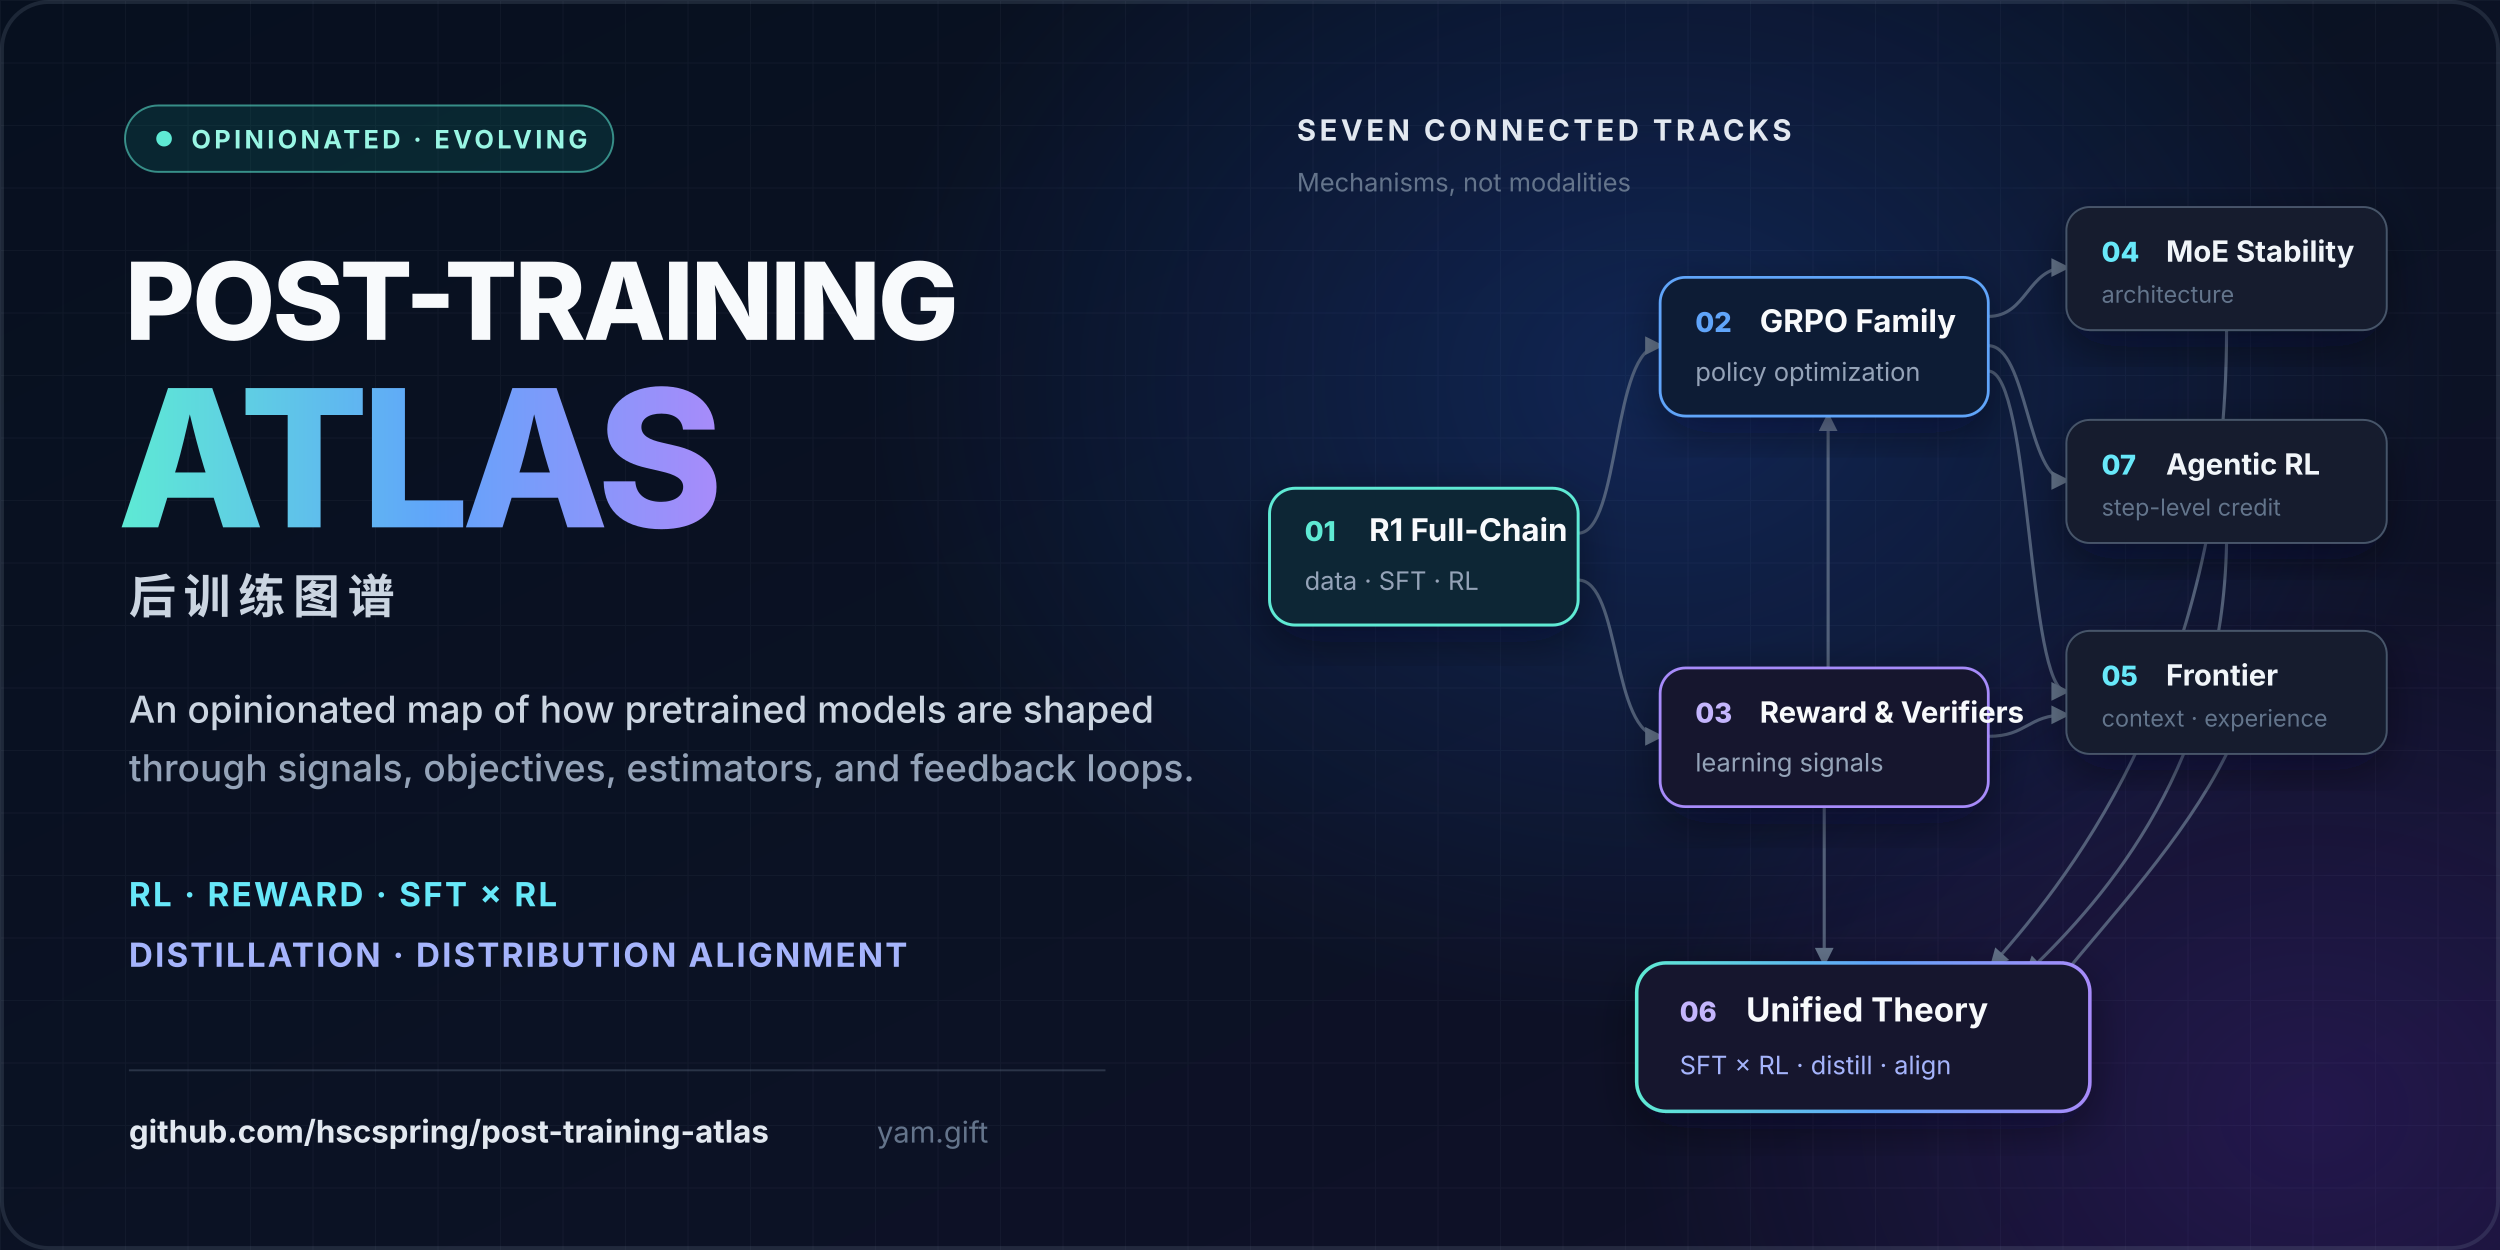
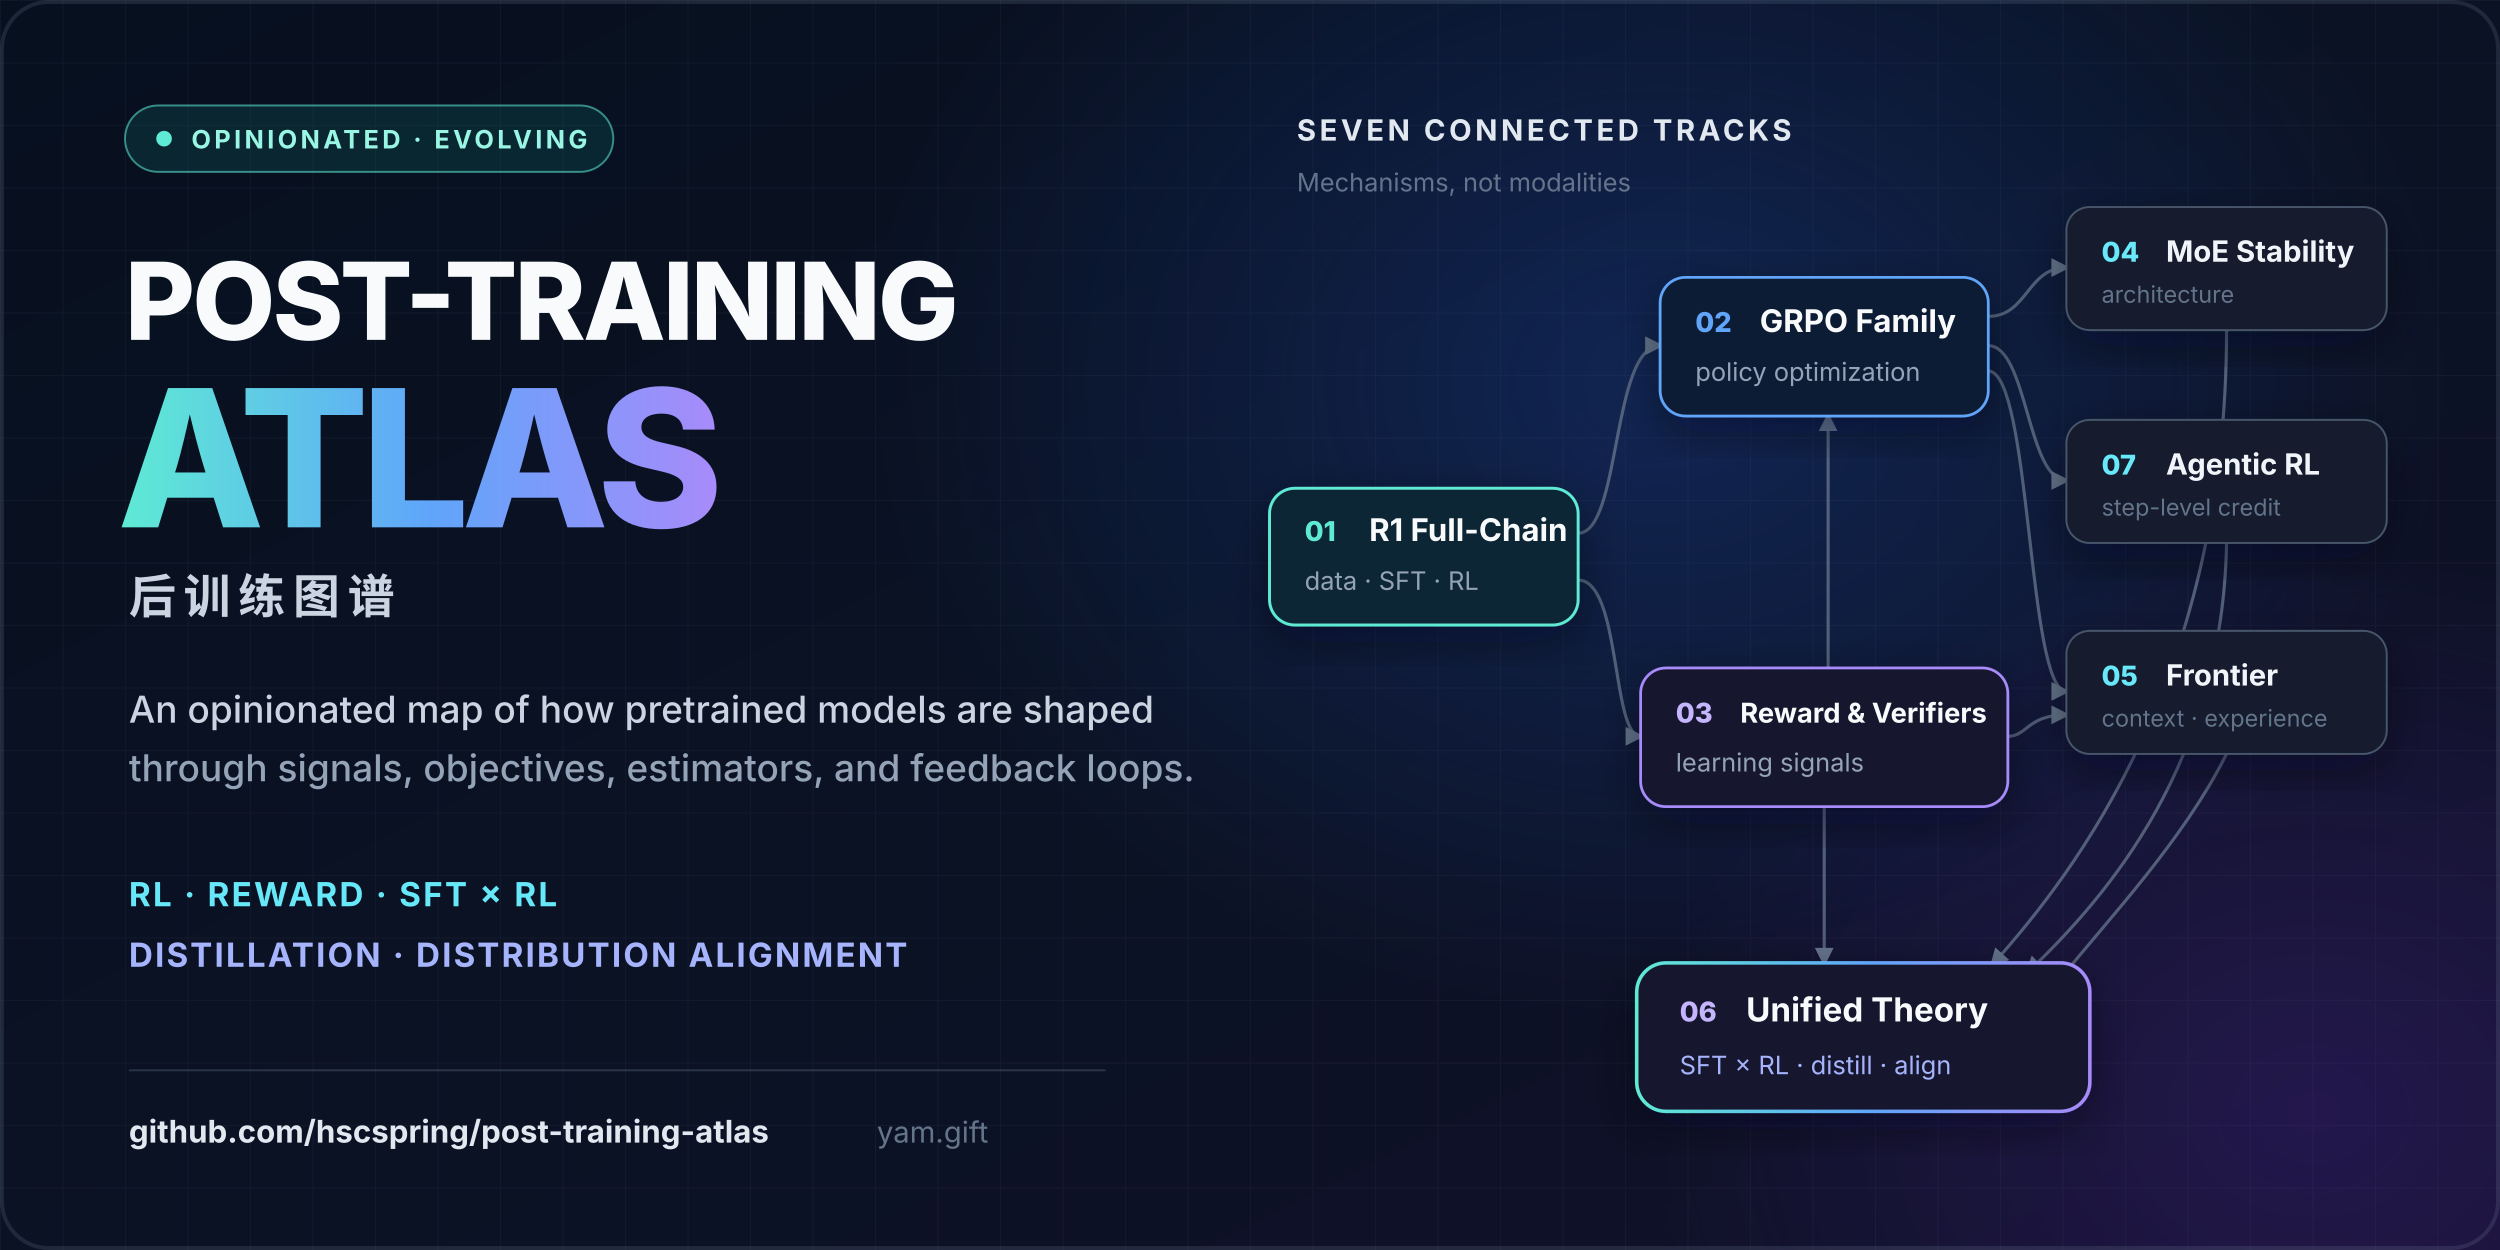
<svg xmlns="http://www.w3.org/2000/svg" width="1280" height="640" viewBox="0 0 1280 640" role="img" aria-labelledby="title desc">
  <defs>
    <linearGradient id="background" x1="0" y1="0" x2="1" y2="1">
      <stop offset="0" stop-color="#07101f" />
      <stop offset="0.55" stop-color="#0b1224" />
      <stop offset="1" stop-color="#11102a" />
    </linearGradient>
    <linearGradient id="accent" x1="0" y1="0" x2="1" y2="0">
      <stop offset="0" stop-color="#5eead4" />
      <stop offset="0.52" stop-color="#60a5fa" />
      <stop offset="1" stop-color="#a78bfa" />
    </linearGradient>
    <radialGradient id="glowBlue" cx="50%" cy="50%" r="50%">
      <stop offset="0" stop-color="#2563eb" stop-opacity="0.24" />
      <stop offset="1" stop-color="#2563eb" stop-opacity="0" />
    </radialGradient>
    <radialGradient id="glowViolet" cx="50%" cy="50%" r="50%">
      <stop offset="0" stop-color="#7c3aed" stop-opacity="0.18" />
      <stop offset="1" stop-color="#7c3aed" stop-opacity="0" />
    </radialGradient>
    <pattern id="grid" width="32" height="32" patternUnits="userSpaceOnUse">
      <path d="M 32 0 L 0 0 0 32" fill="none" stroke="#94a3b8" stroke-opacity="0.055" stroke-width="1" />
    </pattern>
    <filter id="shadow" x="-30%" y="-30%" width="160%" height="160%">
      <feDropShadow dx="0" dy="8" stdDeviation="12" flood-color="#020617" flood-opacity="0.42" />
    </filter>
    <marker id="arrow" viewBox="0 0 10 10" refX="8" refY="5" markerWidth="6" markerHeight="6" orient="auto-start-reverse">
      <path d="M 0 0 L 10 5 L 0 10 z" fill="#64748b" />
    </marker>
  </defs>
  <rect width="1280" height="640" fill="url(#background)" />
  <rect width="1280" height="640" fill="url(#grid)" />
  <ellipse cx="850" cy="195" rx="410" ry="330" fill="url(#glowBlue)" />
  <ellipse cx="1185" cy="570" rx="350" ry="290" fill="url(#glowViolet)" />
  <rect x="1" y="1" width="1278" height="638" rx="24" fill="none" stroke="#94a3b8" stroke-opacity="0.16" stroke-width="2" />
  <g font-family="Inter, -apple-system, BlinkMacSystemFont, 'Segoe UI', 'Noto Sans SC', sans-serif">
    <rect x="64" y="54" width="250" height="34" rx="17" fill="#0f766e" fill-opacity="0.22" stroke="#5eead4" stroke-opacity="0.55" />
    <circle cx="84" cy="71" r="4" fill="#5eead4" />
    <text x="98" y="76" fill="#99f6e4" font-size="13" font-weight="700" letter-spacing="1.7">OPINIONATED · EVOLVING</text>
    <text x="64" y="174" fill="#f8fafc" font-size="55" font-weight="760" letter-spacing="-1.4">POST-TRAINING</text>
    <text x="60" y="270" fill="url(#accent)" font-size="98" font-weight="820" letter-spacing="-4">ATLAS</text>
    <text x="66" y="314" fill="#cbd5e1" font-size="24" font-weight="600" letter-spacing="4">后训练图谱</text>
    <text x="66" y="370" fill="#cbd5e1" font-size="19" font-weight="450">An opinionated map of how pretrained models are shaped</text>
    <text x="66" y="400" fill="#94a3b8" font-size="19" font-weight="450">through signals, objectives, estimators, and feedback loops.</text>
    <text x="66" y="464" fill="#67e8f9" font-size="17" font-weight="720" letter-spacing="1.15">RL  ·  REWARD  ·  SFT × RL</text>
    <text x="66" y="495" fill="#a5b4fc" font-size="17" font-weight="720" letter-spacing="1.1">DISTILLATION  ·  DISTRIBUTION ALIGNMENT</text>
    <line x1="66" y1="548" x2="566" y2="548" stroke="#64748b" stroke-opacity="0.35" />
    <text x="66" y="585" fill="#e2e8f0" font-size="16" font-weight="650">github.com/hscspring/post-training-atlas</text>
    <text x="506" y="585" text-anchor="end" fill="#64748b" font-size="15">yam.gift</text>
  </g>
  <line x1="616" y1="56" x2="616" y2="584" stroke="url(#accent)" stroke-opacity="0.26" />
  <g font-family="Inter, -apple-system, BlinkMacSystemFont, 'Segoe UI', sans-serif">
    <text x="664" y="72" fill="#e2e8f0" font-size="15" font-weight="750" letter-spacing="1.8">SEVEN CONNECTED TRACKS</text>
    <text x="664" y="98" fill="#64748b" font-size="13">Mechanisms, not modalities</text>
    <g fill="none" stroke="#64748b" stroke-opacity="0.78" stroke-width="1.6" marker-end="url(#arrow)">
      <path d="M 808 273 C 830 273, 825 177, 850 177" />
-       <path d="M 808 297 C 830 297, 825 377, 850 377" />
+       <path d="M 808 297 C 830 297, 825 377, 840 377" />
      <path d="M 936 342 C 936 303, 936 250, 936 213" />
      <path d="M 1018 162 C 1038 162, 1038 137, 1058 137" />
      <path d="M 1018 177 C 1038 177, 1038 246, 1058 246" />
      <path d="M 1018 190 C 1040 190, 1038 354, 1058 354" />
-       <path d="M 1018 377 C 1038 377, 1038 366, 1058 366" />
+       <path d="M 1028 377 C 1038 377, 1038 366, 1058 366" />
      <path d="M 934 413 C 934 448, 934 470, 934 493" />
      <path d="M 1140 169 C 1140 345, 1064 445, 1020 494" />
      <path d="M 1140 278 C 1138 390, 1080 458, 1038 498" />
      <path d="M 1140 386 C 1118 430, 1080 470, 1055 501" />
    </g>
    <g filter="url(#shadow)">
      <rect x="650" y="250" width="158" height="70" rx="13" fill="#0f2534" stroke="#5eead4" stroke-width="1.5" />
      <text x="668" y="277" fill="#5eead4" font-size="14" font-weight="800">01</text>
      <text x="701" y="277" fill="#f8fafc" font-size="16" font-weight="700">R1 Full-Chain</text>
      <text x="668" y="302" fill="#94a3b8" font-size="13">data · SFT · RL</text>
    </g>
    <g filter="url(#shadow)">
      <rect x="850" y="142" width="168" height="71" rx="13" fill="#111d36" stroke="#60a5fa" stroke-width="1.4" />
      <text x="868" y="170" fill="#60a5fa" font-size="14" font-weight="800">02</text>
      <text x="901" y="170" fill="#f8fafc" font-size="16" font-weight="700">GRPO Family</text>
      <text x="868" y="195" fill="#94a3b8" font-size="13">policy optimization</text>
    </g>
    <g filter="url(#shadow)">
-       <rect x="850" y="342" width="168" height="71" rx="13" fill="#17182f" stroke="#a78bfa" stroke-width="1.4" />
-       <text x="868" y="370" fill="#c4b5fd" font-size="14" font-weight="800">03</text>
-       <text x="901" y="370" fill="#f8fafc" font-size="15" font-weight="700">Reward &amp; Verifiers</text>
-       <text x="868" y="395" fill="#94a3b8" font-size="13">learning signals</text>
+       <rect x="840" y="342" width="188" height="71" rx="13" fill="#17182f" stroke="#a78bfa" stroke-width="1.4" />
+       <text x="858" y="370" fill="#c4b5fd" font-size="14" font-weight="800">03</text>
+       <text x="891" y="370" fill="#f8fafc" font-size="14" font-weight="700">Reward &amp; Verifiers</text>
+       <text x="858" y="395" fill="#94a3b8" font-size="13">learning signals</text>
    </g>
    <g filter="url(#shadow)">
      <rect x="1058" y="106" width="164" height="63" rx="12" fill="#121a2d" stroke="#475569" />
      <text x="1076" y="134" fill="#67e8f9" font-size="14" font-weight="800">04</text>
      <text x="1109" y="134" fill="#f1f5f9" font-size="15" font-weight="700">MoE Stability</text>
      <text x="1076" y="155" fill="#64748b" font-size="12">architecture</text>
    </g>
    <g filter="url(#shadow)">
      <rect x="1058" y="215" width="164" height="63" rx="12" fill="#121a2d" stroke="#475569" />
      <text x="1076" y="243" fill="#67e8f9" font-size="14" font-weight="800">07</text>
      <text x="1109" y="243" fill="#f1f5f9" font-size="15" font-weight="700">Agentic RL</text>
      <text x="1076" y="264" fill="#64748b" font-size="12">step-level credit</text>
    </g>
    <g filter="url(#shadow)">
      <rect x="1058" y="323" width="164" height="63" rx="12" fill="#121a2d" stroke="#475569" />
      <text x="1076" y="351" fill="#67e8f9" font-size="14" font-weight="800">05</text>
      <text x="1109" y="351" fill="#f1f5f9" font-size="15" font-weight="700">Frontier</text>
      <text x="1076" y="372" fill="#64748b" font-size="12">context · experience</text>
    </g>
    <g filter="url(#shadow)">
      <rect x="838" y="493" width="232" height="76" rx="15" fill="#17172f" stroke="url(#accent)" stroke-width="1.8" />
      <text x="860" y="523" fill="#c4b5fd" font-size="14" font-weight="800">06</text>
      <text x="894" y="523" fill="#f8fafc" font-size="17" font-weight="750">Unified Theory</text>
      <text x="860" y="550" fill="#a5b4fc" font-size="13">SFT × RL · distill · align</text>
    </g>
  </g>
</svg>
